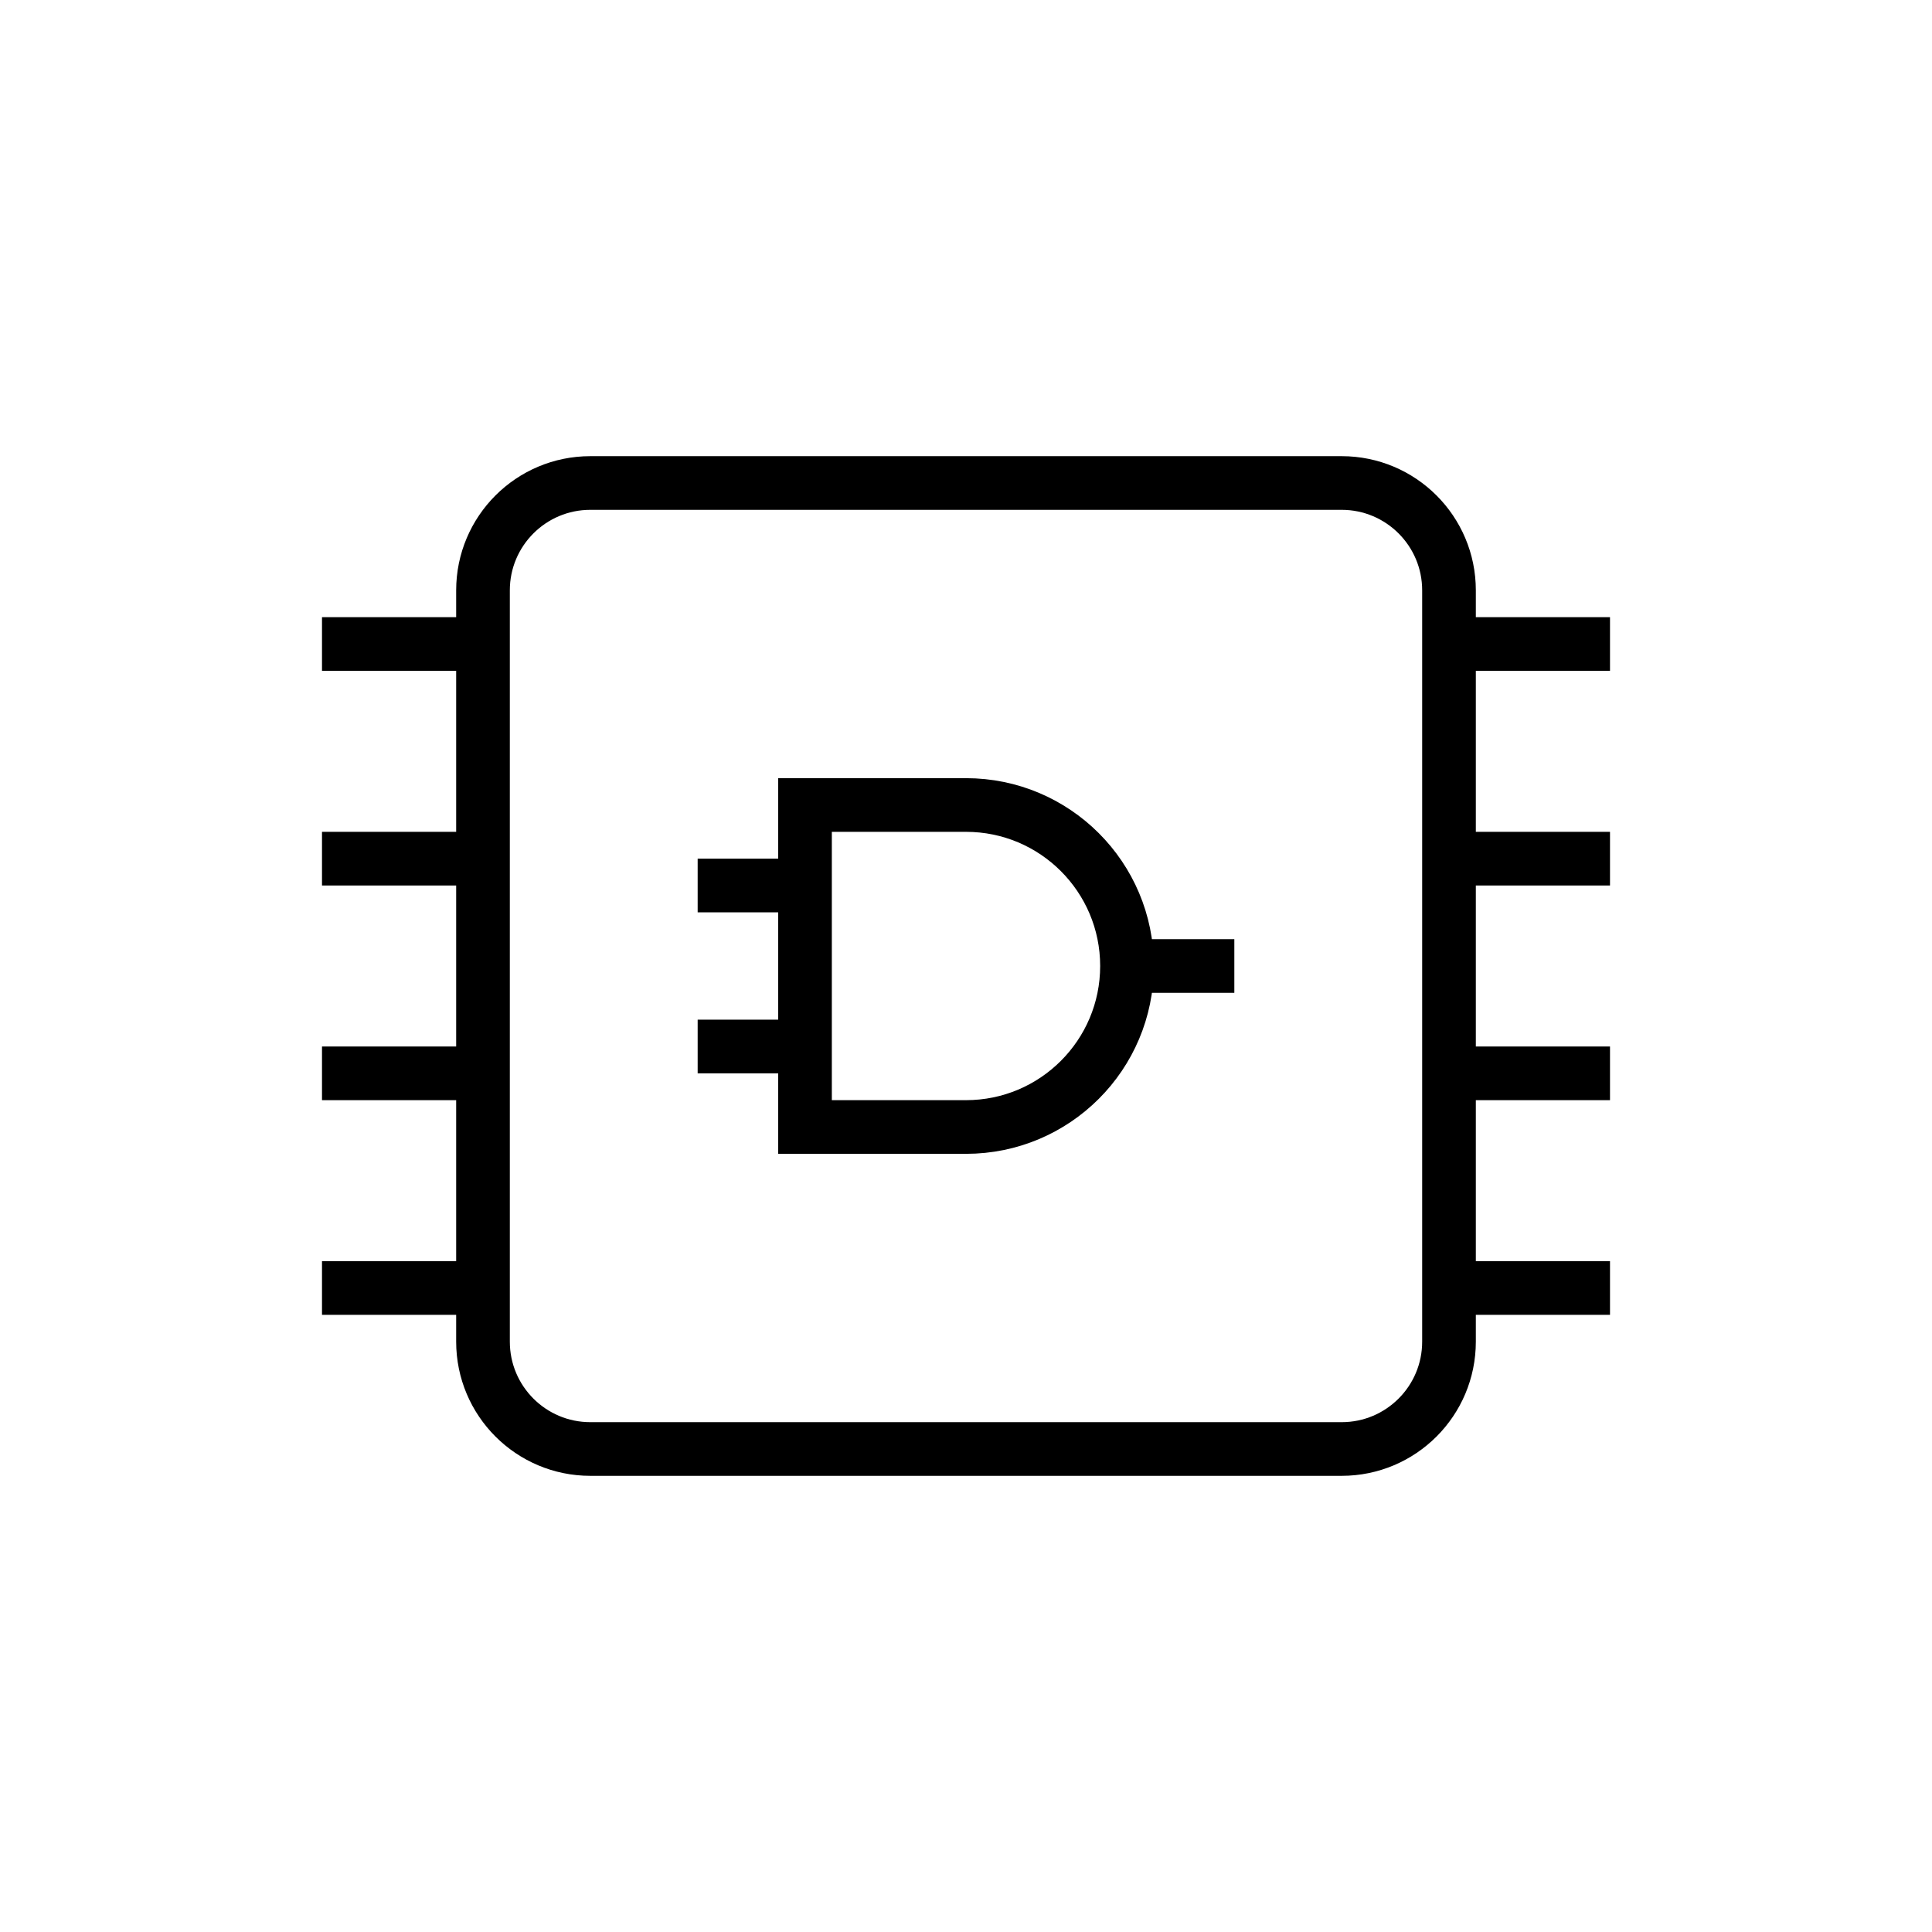
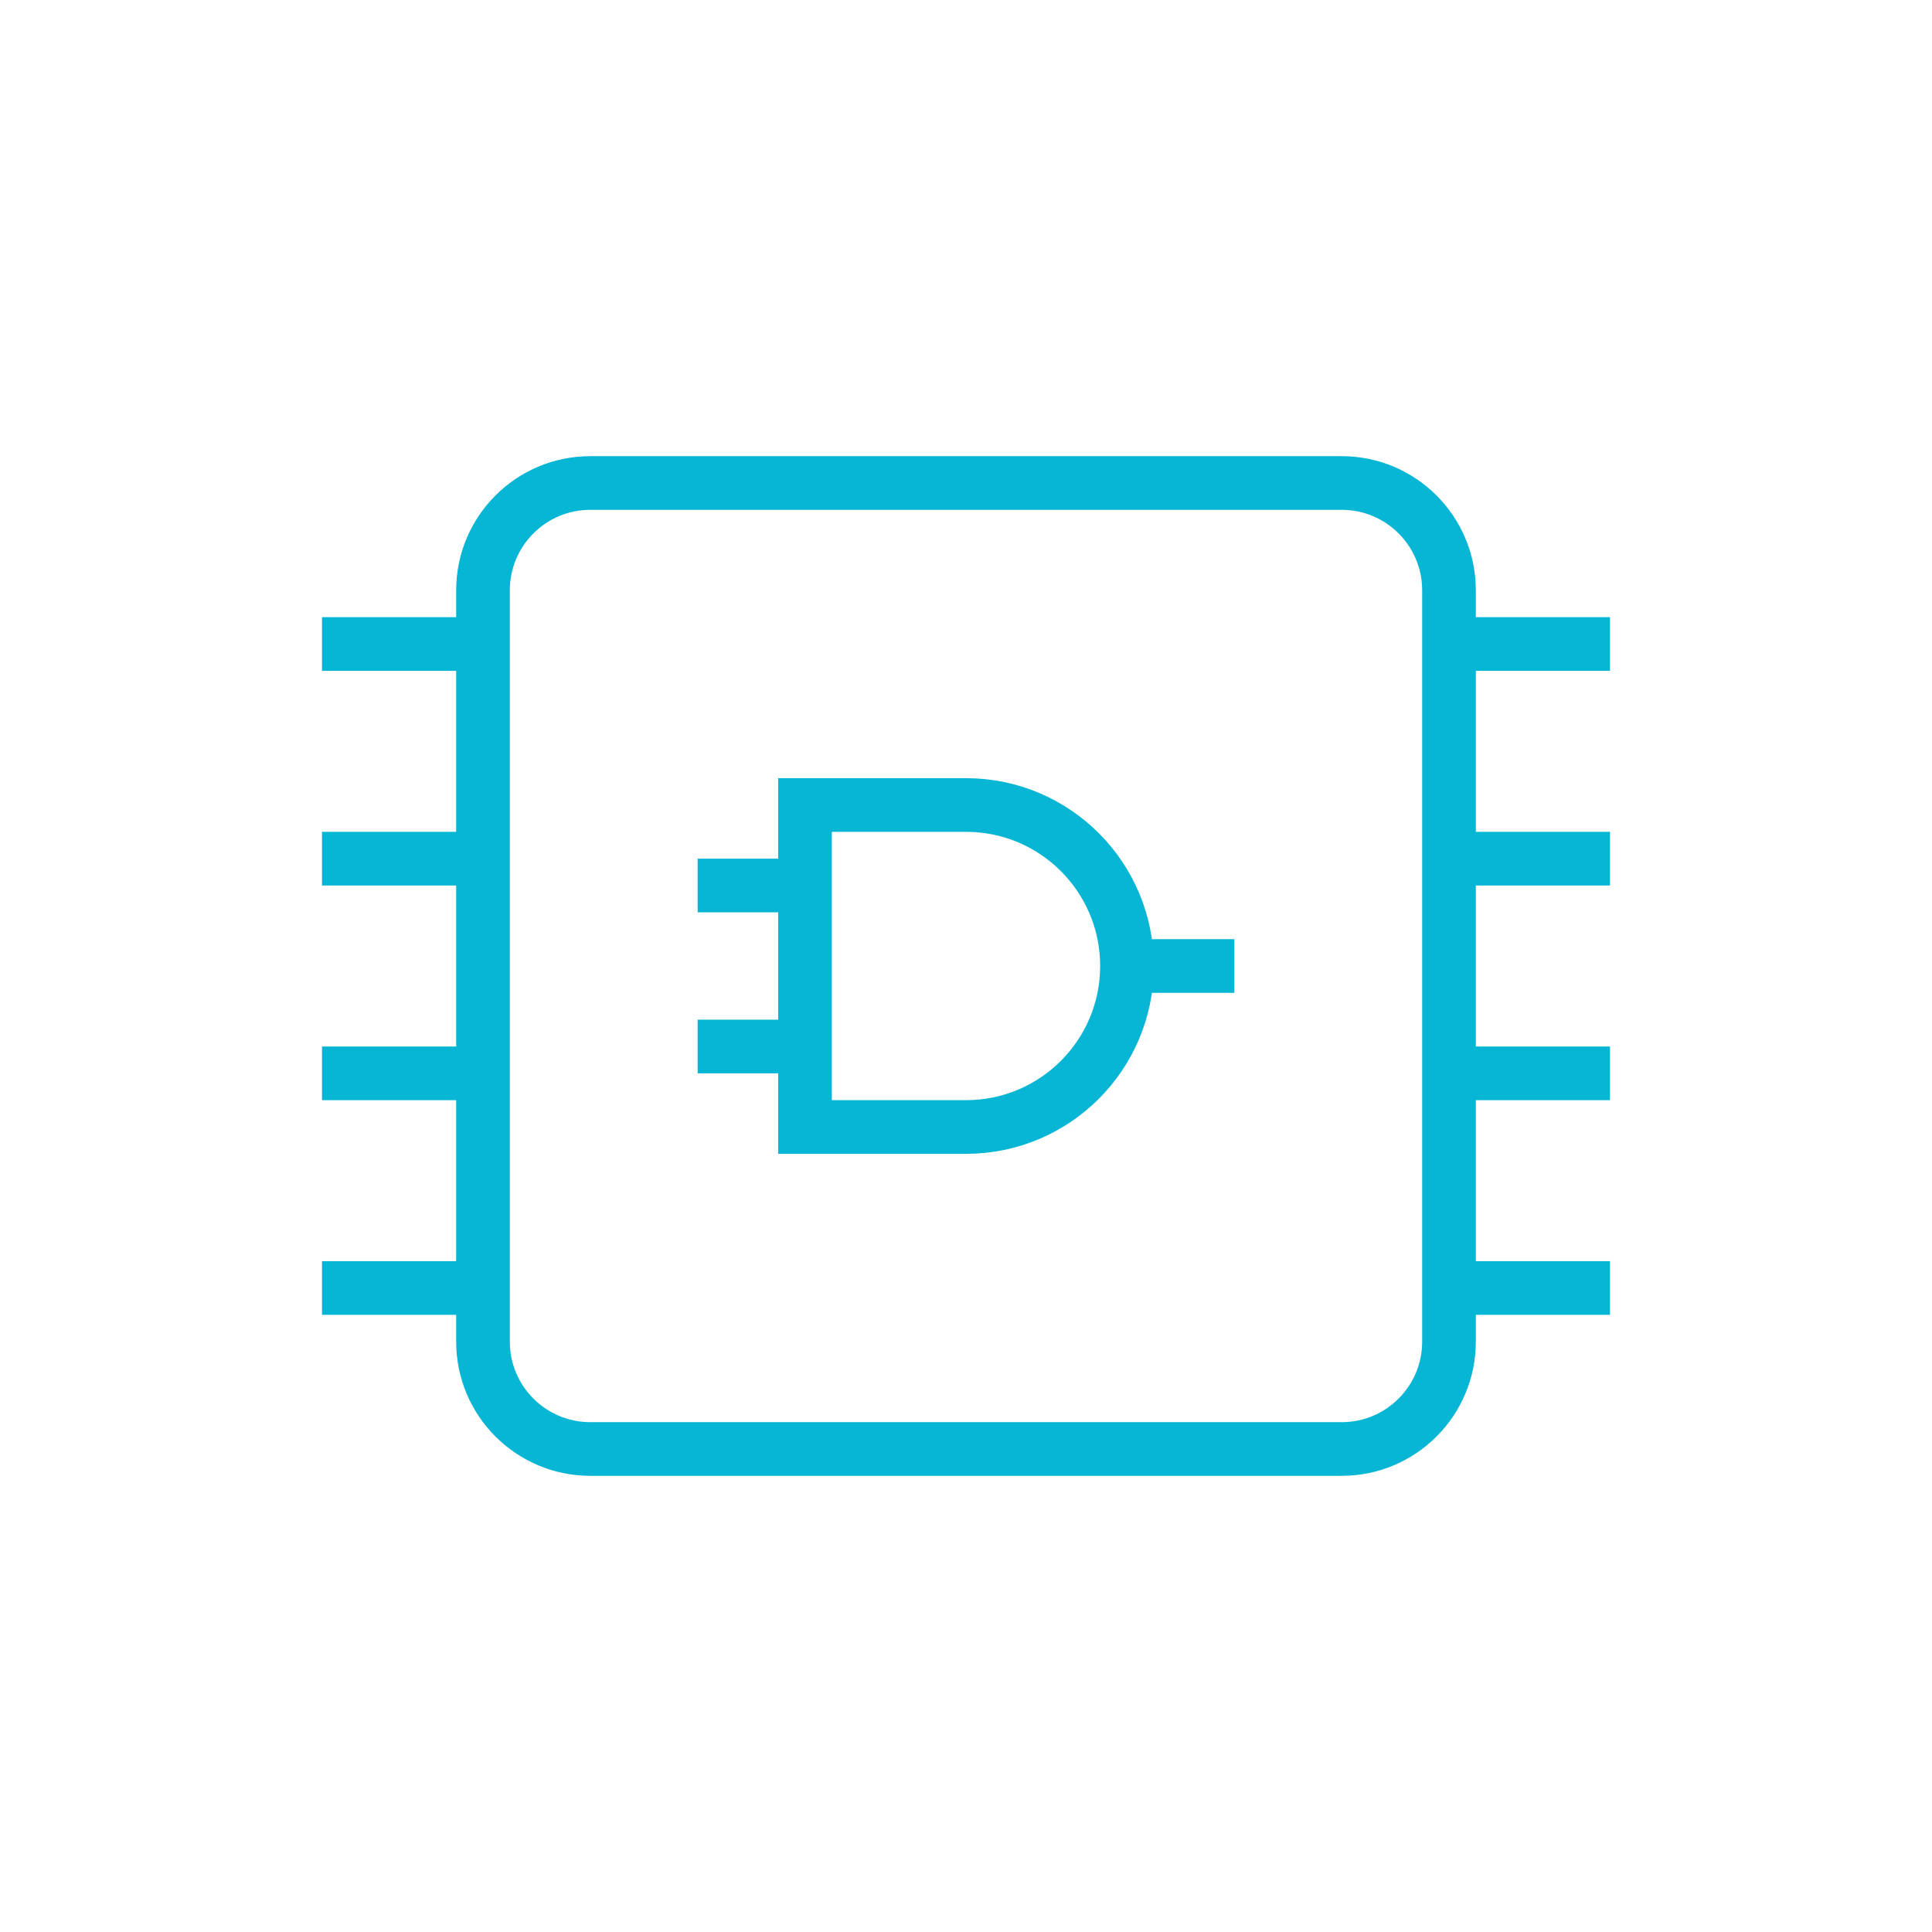
<svg xmlns="http://www.w3.org/2000/svg" width="72" height="72" viewBox="0 0 72 72" fill="none">
-   <rect x="18" y="18" width="36" height="36" rx="4" stroke="currentColor" stroke-width="2" />
-   <line x1="12" y1="24" x2="18" y2="24" stroke="currentColor" stroke-width="2" />
-   <line x1="12" y1="32" x2="18" y2="32" stroke="currentColor" stroke-width="2" />
-   <line x1="12" y1="40" x2="18" y2="40" stroke="currentColor" stroke-width="2" />
-   <line x1="12" y1="48" x2="18" y2="48" stroke="currentColor" stroke-width="2" />
-   <line x1="54" y1="24" x2="60" y2="24" stroke="currentColor" stroke-width="2" />
-   <line x1="54" y1="32" x2="60" y2="32" stroke="currentColor" stroke-width="2" />
-   <line x1="54" y1="40" x2="60" y2="40" stroke="currentColor" stroke-width="2" />
-   <line x1="54" y1="48" x2="60" y2="48" stroke="currentColor" stroke-width="2" />
-   <path d="M30 30             H36             A6 6 0 0 1 36 42             H30 Z" stroke="currentColor" stroke-width="2" fill="none" />
-   <line x1="26" y1="33" x2="30" y2="33" stroke="currentColor" stroke-width="2" />
-   <line x1="26" y1="39" x2="30" y2="39" stroke="currentColor" stroke-width="2" />
-   <line x1="42" y1="36" x2="46" y2="36" stroke="currentColor" stroke-width="2" />
+   <rect x="18" y="18" width="36" height="36" rx="4" stroke="#06b6d4" stroke-width="2" />
+   <line x1="12" y1="24" x2="18" y2="24" stroke="#06b6d4" stroke-width="2" />
+   <line x1="12" y1="32" x2="18" y2="32" stroke="#06b6d4" stroke-width="2" />
+   <line x1="12" y1="40" x2="18" y2="40" stroke="#06b6d4" stroke-width="2" />
+   <line x1="12" y1="48" x2="18" y2="48" stroke="#06b6d4" stroke-width="2" />
+   <line x1="54" y1="24" x2="60" y2="24" stroke="#06b6d4" stroke-width="2" />
+   <line x1="54" y1="32" x2="60" y2="32" stroke="#06b6d4" stroke-width="2" />
+   <line x1="54" y1="40" x2="60" y2="40" stroke="#06b6d4" stroke-width="2" />
+   <line x1="54" y1="48" x2="60" y2="48" stroke="#06b6d4" stroke-width="2" />
+   <path d="M30 30             H36             A6 6 0 0 1 36 42             H30 Z" stroke="#06b6d4" stroke-width="2" fill="none" />
+   <line x1="26" y1="33" x2="30" y2="33" stroke="#06b6d4" stroke-width="2" />
+   <line x1="26" y1="39" x2="30" y2="39" stroke="#06b6d4" stroke-width="2" />
+   <line x1="42" y1="36" x2="46" y2="36" stroke="#06b6d4" stroke-width="2" />
</svg>
